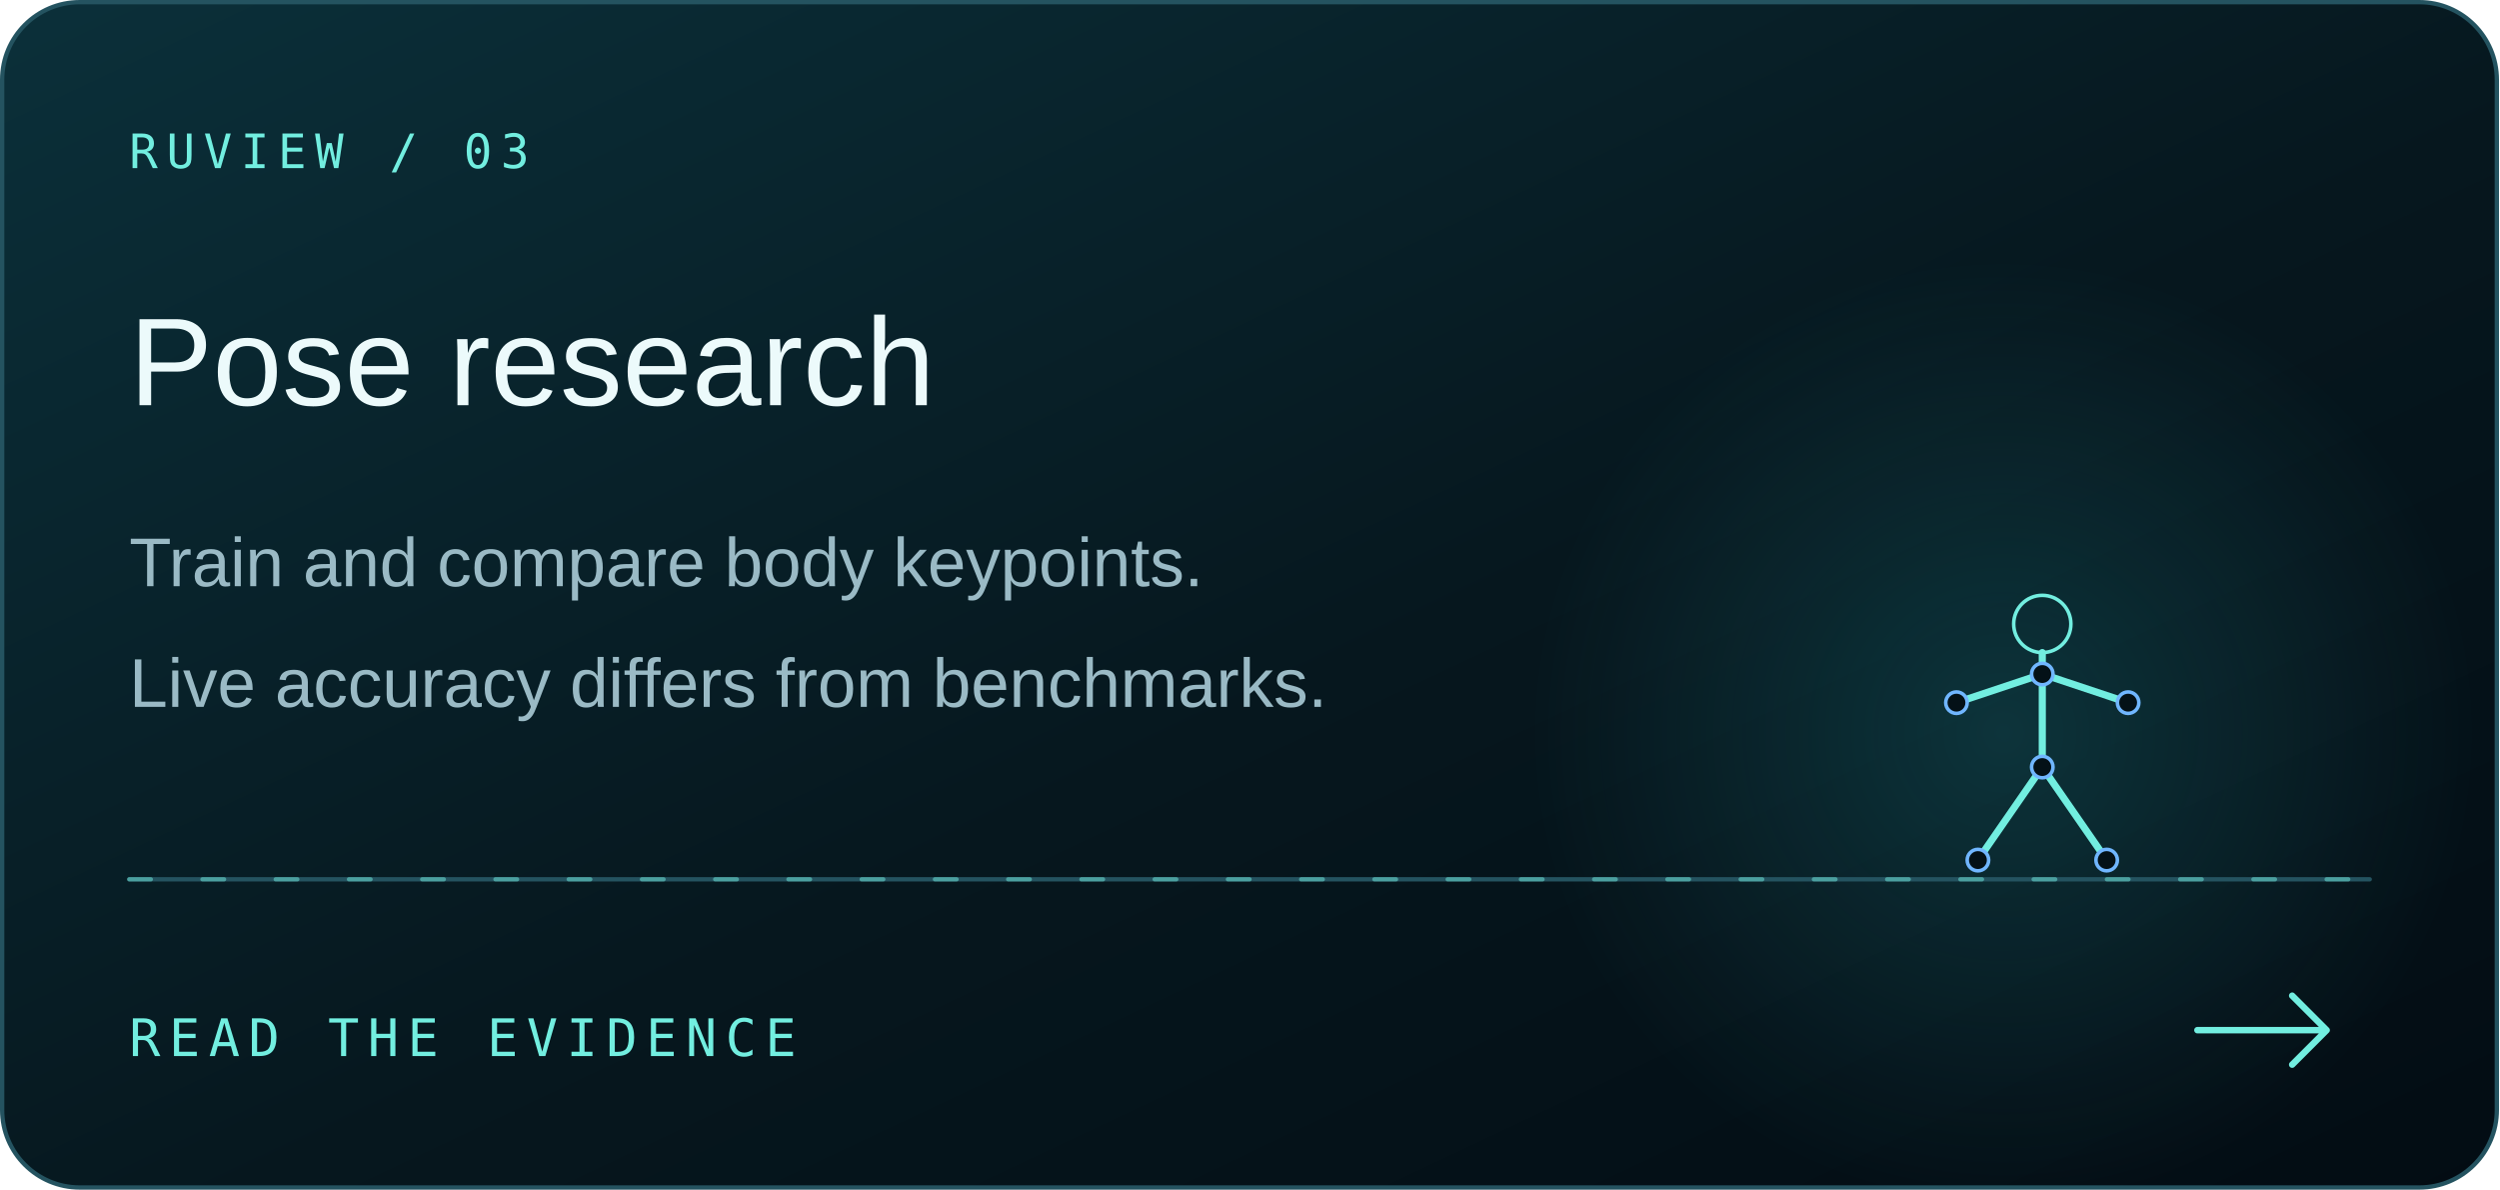
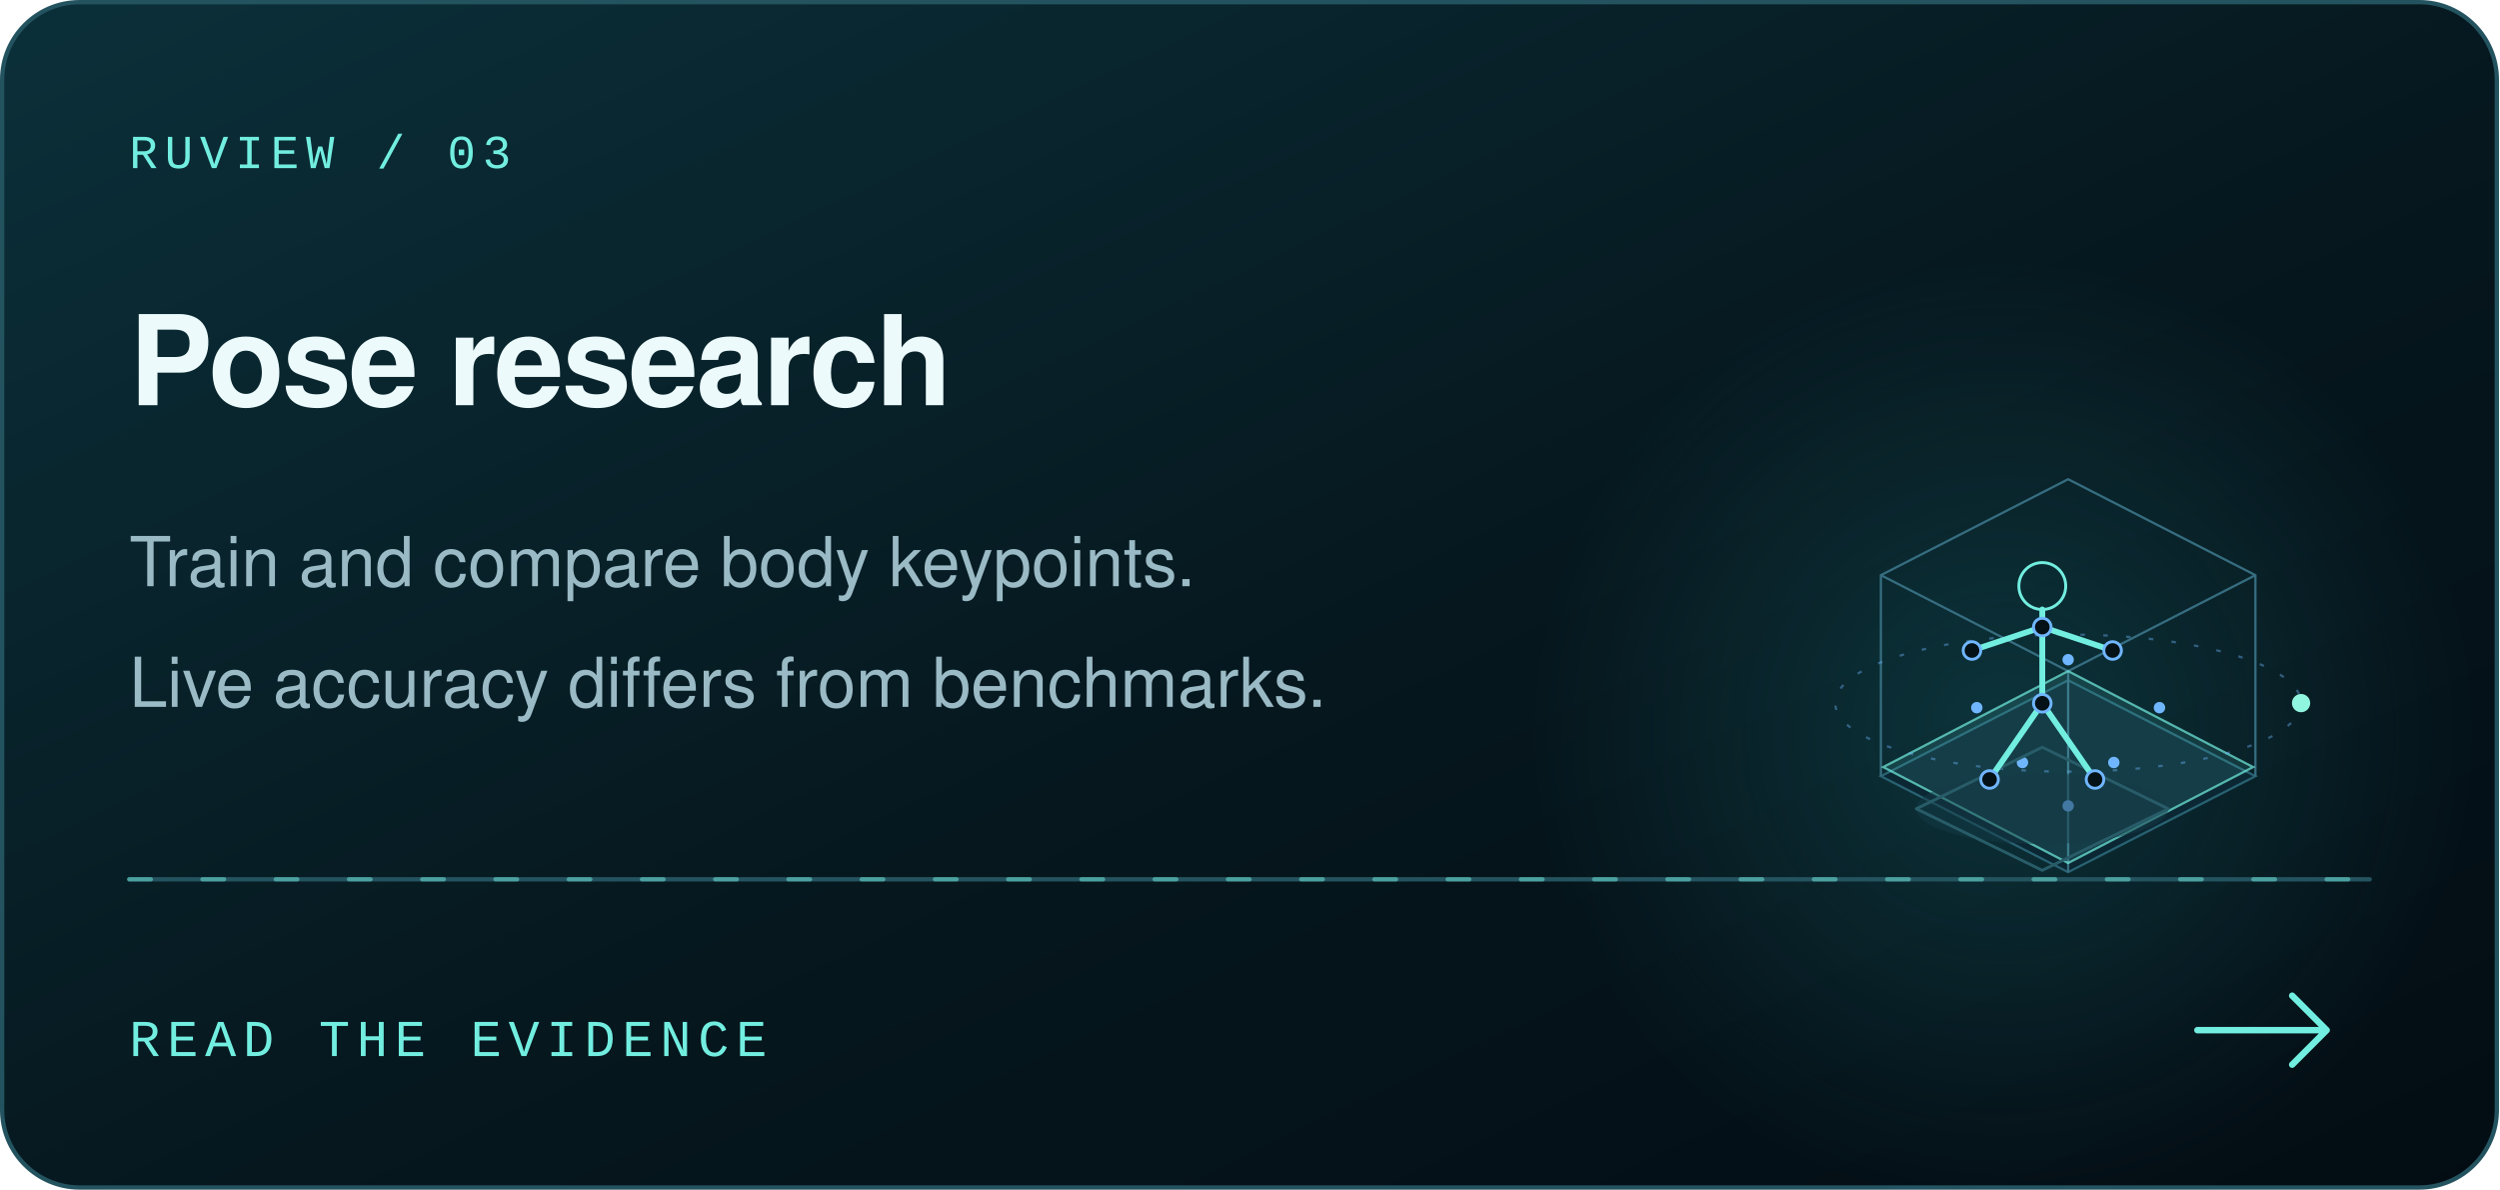
<svg xmlns="http://www.w3.org/2000/svg" width="580" height="276" viewBox="0 0 580 276" role="img" aria-labelledby="title desc">
  <defs>
    <linearGradient id="wash" x1="0" y1="0" x2="1" y2="1">
      <stop stop-color="#0b303a" />
      <stop offset=".55" stop-color="#06171e" />
      <stop offset="1" stop-color="#030c13" />
    </linearGradient>
    <linearGradient id="accent">
      <stop stop-color="#91f6df" />
      <stop offset="1" stop-color="#26bad7" />
    </linearGradient>
    <radialGradient id="halo">
      <stop stop-color="#35d4db" stop-opacity=".17" />
      <stop offset="1" stop-color="#35d4db" stop-opacity="0" />
    </radialGradient>
  </defs>
-   <style>text{font-family:Arial,Helvetica,sans-serif}.mono{font-family:ui-monospace,Consolas,monospace;letter-spacing:2px}.flow{stroke-dasharray:5 12;animation:flow 12s linear infinite}.breathe{animation:breathe 6s ease-in-out infinite}.trace{stroke-dasharray:400;stroke-dashoffset:0;animation:trace 10s ease-in-out infinite}.float{animation:float 9s ease-in-out infinite}@keyframes flow{to{stroke-dashoffset:-136}}@keyframes breathe{50%{opacity:.4}}@keyframes trace{0%,100%{stroke-dashoffset:0}50%{stroke-dashoffset:90}}@keyframes float{50%{transform:translateY(-6px)}}@media(prefers-reduced-motion:reduce){*{animation:none!important}}</style>
+   <style>
+ text{font-family:"Avenir Next","Segoe UI",Helvetica,Arial,sans-serif}
+ .mono{font-family:"SFMono-Regular",Consolas,"Liberation Mono",monospace;letter-spacing:1.6px}
+ .float{animation:float 5s ease-in-out infinite}
+ .flow{stroke-dasharray:5 12;animation:flow 5s linear infinite}
+ .breathe{animation:breathe 4s ease-in-out infinite}
+ .trace{stroke-dasharray:400;animation:trace 6s ease-in-out infinite}
+ .scan{animation:scan 7s ease-in-out infinite}
+ .orbit{transform-box:fill-box;transform-origin:center;animation:orbit 18s linear infinite}
+ .spark{animation:spark 3.5s ease-in-out infinite}
+ @keyframes float{0%,100%{transform:translate(0,0)}50%{transform:translate(3px,-10px)}}
+ @keyframes scan{0%,100%{transform:translateY(0)}50%{transform:translateY(-76px)}}
+ @keyframes orbit{to{transform:rotate(360deg)}}
+ @keyframes spark{50%{opacity:.25}}
+ @keyframes flow{to{stroke-dashoffset:-136}}
+ @keyframes breathe{50%{opacity:.4}}
+ @keyframes trace{0%,100%{stroke-dashoffset:0}50%{stroke-dashoffset:90}}
+ @media(prefers-reduced-motion:reduce){*{animation:none!important}}
+ </style>
  <rect x=".5" y=".5" width="579" height="275" rx="18" fill="url(#wash)" stroke="#245360" />
-   <text x="30" y="39" font-size="11" fill="#72eee0" text-anchor="start" class="mono">RUVIEW / 03</text>
-   <text x="30" y="94" font-size="29" fill="#ecfafb" text-anchor="start">Pose research</text>
-   <text x="30" y="136" font-size="16" fill="#9abac5" text-anchor="start">Train and compare body keypoints.</text>
-   <text x="30" y="164" font-size="16" fill="#9abac5" text-anchor="start">Live accuracy differs from benchmarks.</text>
+   <text x="30" y="39" font-size="11" fill="#72eee0" text-anchor="start" font-weight="500" class="mono">RUVIEW / 03</text>
+   <text x="30" y="94" font-size="29" fill="#ecfafb" text-anchor="start" font-weight="650" letter-spacing="-0.6">Pose research</text>
+   <text x="30" y="136" font-size="16" fill="#9abac5" text-anchor="start" font-weight="500">Train and compare body keypoints.</text>
+   <text x="30" y="164" font-size="16" fill="#9abac5" text-anchor="start" font-weight="500">Live accuracy differs from benchmarks.</text>
  <circle cx="465" cy="170" r="110" fill="url(#halo)" />
-   <g transform="translate(474 168) scale(0.83)">
-     <circle cx="0" cy="-28" r="8" stroke="#72eee0" fill="none" />
-     <path d="M0 -20V12M-24 -6L0 -14L24 -6M0 12L-18 38M0 12L18 38" fill="none" stroke="#72eee0" stroke-width="2" stroke-linecap="round" stroke-linejoin="round" />
-     <circle cx="0" cy="-14" r="3" stroke="#70b6ff" fill="#041117" class="breathe" />
-     <circle cx="0" cy="12" r="3" stroke="#70b6ff" fill="#041117" class="breathe" />
-     <circle cx="-24" cy="-6" r="3" stroke="#70b6ff" fill="#041117" class="breathe" />
-     <circle cx="24" cy="-6" r="3" stroke="#70b6ff" fill="#041117" class="breathe" />
-     <circle cx="-18" cy="38" r="3" stroke="#70b6ff" fill="#041117" class="breathe" />
-     <circle cx="18" cy="38" r="3" stroke="#70b6ff" fill="#041117" class="breathe" />
+   <g transform="translate(480 161) scale(0.53)">
+     <path d="M-82 36L0 -6L82 36L0 78Z" fill="#0a2733" stroke="#286171" />
+     <path d="M-82 36V-52L0 -94L82 -52V36M-82 -52L0 -10L82 -52M0 -10V78" fill="none" stroke="#366d80" />
+     <g class="scan">
+       <path d="M-81 32L0 -10L81 32L0 74Z" fill="#5fe3d8" fill-opacity=".12" stroke="#72eee0" stroke-opacity=".7" />
+     </g>
+     <circle cx="-40" cy="6" r="2" stroke="#70b6ff" fill="#70b6ff" class="spark" />
+     <circle cx="0" cy="-15" r="2" stroke="#70b6ff" fill="#70b6ff" class="spark" />
+     <circle cx="40" cy="6" r="2" stroke="#70b6ff" fill="#70b6ff" class="spark" />
+     <circle cx="-20" cy="30" r="2" stroke="#70b6ff" fill="#70b6ff" class="spark" />
+     <circle cx="20" cy="30" r="2" stroke="#70b6ff" fill="#70b6ff" class="spark" />
+     <circle cx="0" cy="49" r="2" stroke="#70b6ff" fill="#70b6ff" class="spark" />
+     <g class="orbit">
+       <ellipse cx="0" cy="4" rx="102" ry="30" fill="none" stroke="#70b6ff" stroke-opacity=".4" stroke-dasharray="2 8" />
+       <circle cx="102" cy="4" r="4" fill="#91f6df" />
+     </g>
+   </g>
+   <g transform="translate(474 155) scale(0.68)">
+     <ellipse cx="0" cy="48" rx="43" ry="12" fill="#133a45" opacity=".5" />
+     <path d="M-43 48L0 27L43 48L0 69Z" fill="none" stroke="#285c68" stroke-width="1" stroke-linecap="round" stroke-linejoin="round" />
+     <g class="float">
+       <circle cx="0" cy="-28" r="8" stroke="#72eee0" fill="none" />
+       <path d="M0 -20V12M-24 -6L0 -14L24 -6M0 12L-18 38M0 12L18 38" fill="none" stroke="#72eee0" stroke-width="2" stroke-linecap="round" stroke-linejoin="round" />
+       <circle cx="0" cy="-14" r="3" stroke="#70b6ff" fill="#041117" class="breathe" />
+       <circle cx="0" cy="12" r="3" stroke="#70b6ff" fill="#041117" class="breathe" />
+       <circle cx="-24" cy="-6" r="3" stroke="#70b6ff" fill="#041117" class="breathe" />
+       <circle cx="24" cy="-6" r="3" stroke="#70b6ff" fill="#041117" class="breathe" />
+       <circle cx="-18" cy="38" r="3" stroke="#70b6ff" fill="#041117" class="breathe" />
+       <circle cx="18" cy="38" r="3" stroke="#70b6ff" fill="#041117" class="breathe" />
+     </g>
  </g>
  <path d="M30 204H550" fill="none" stroke="#245360" stroke-width="1" stroke-linecap="round" stroke-linejoin="round" />
  <path d="M30 204H550" fill="none" stroke="#72eee0" stroke-width="1" stroke-linecap="round" stroke-linejoin="round" class="flow" opacity=".5" />
-   <text x="30" y="245" font-size="12" fill="#72eee0" text-anchor="start" class="mono">READ THE EVIDENCE</text>
+   <text x="30" y="245" font-size="12" fill="#72eee0" text-anchor="start" font-weight="500" class="mono">READ THE EVIDENCE</text>
  <path d="M510 239H540M532 231L540 239L532 247" fill="none" stroke="#72eee0" stroke-width="1.5" stroke-linecap="round" stroke-linejoin="round" />
</svg>
